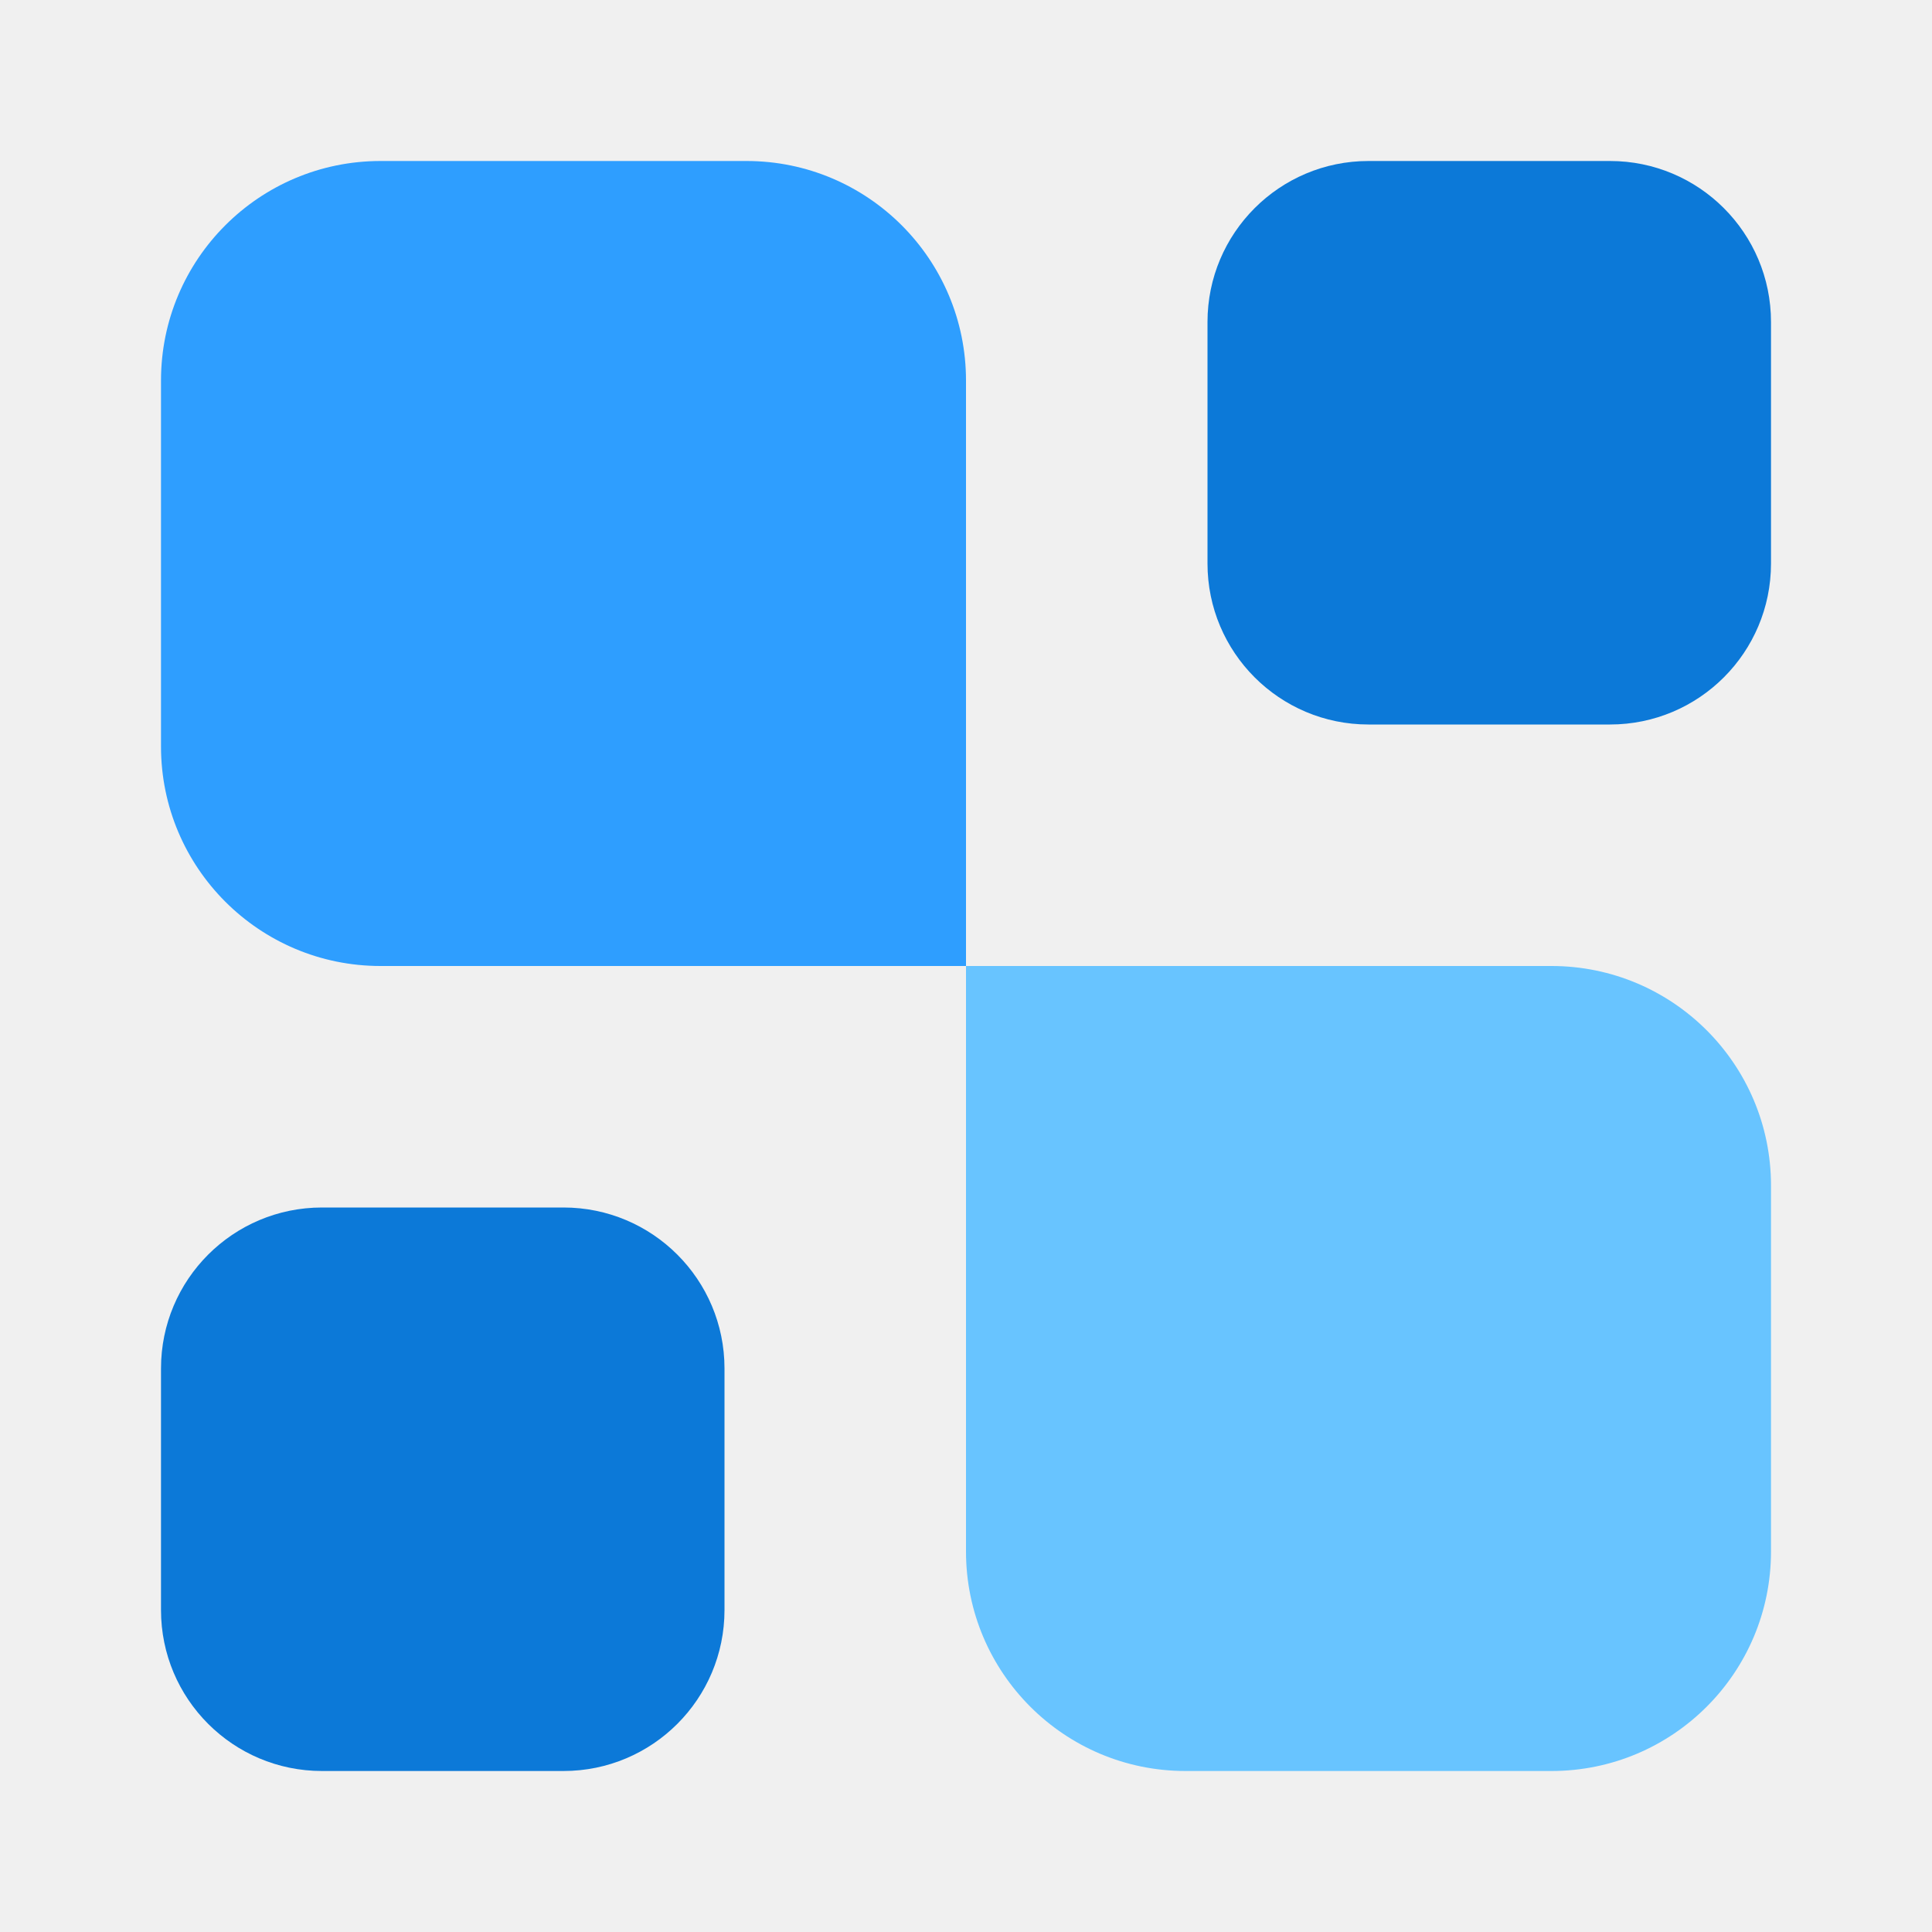
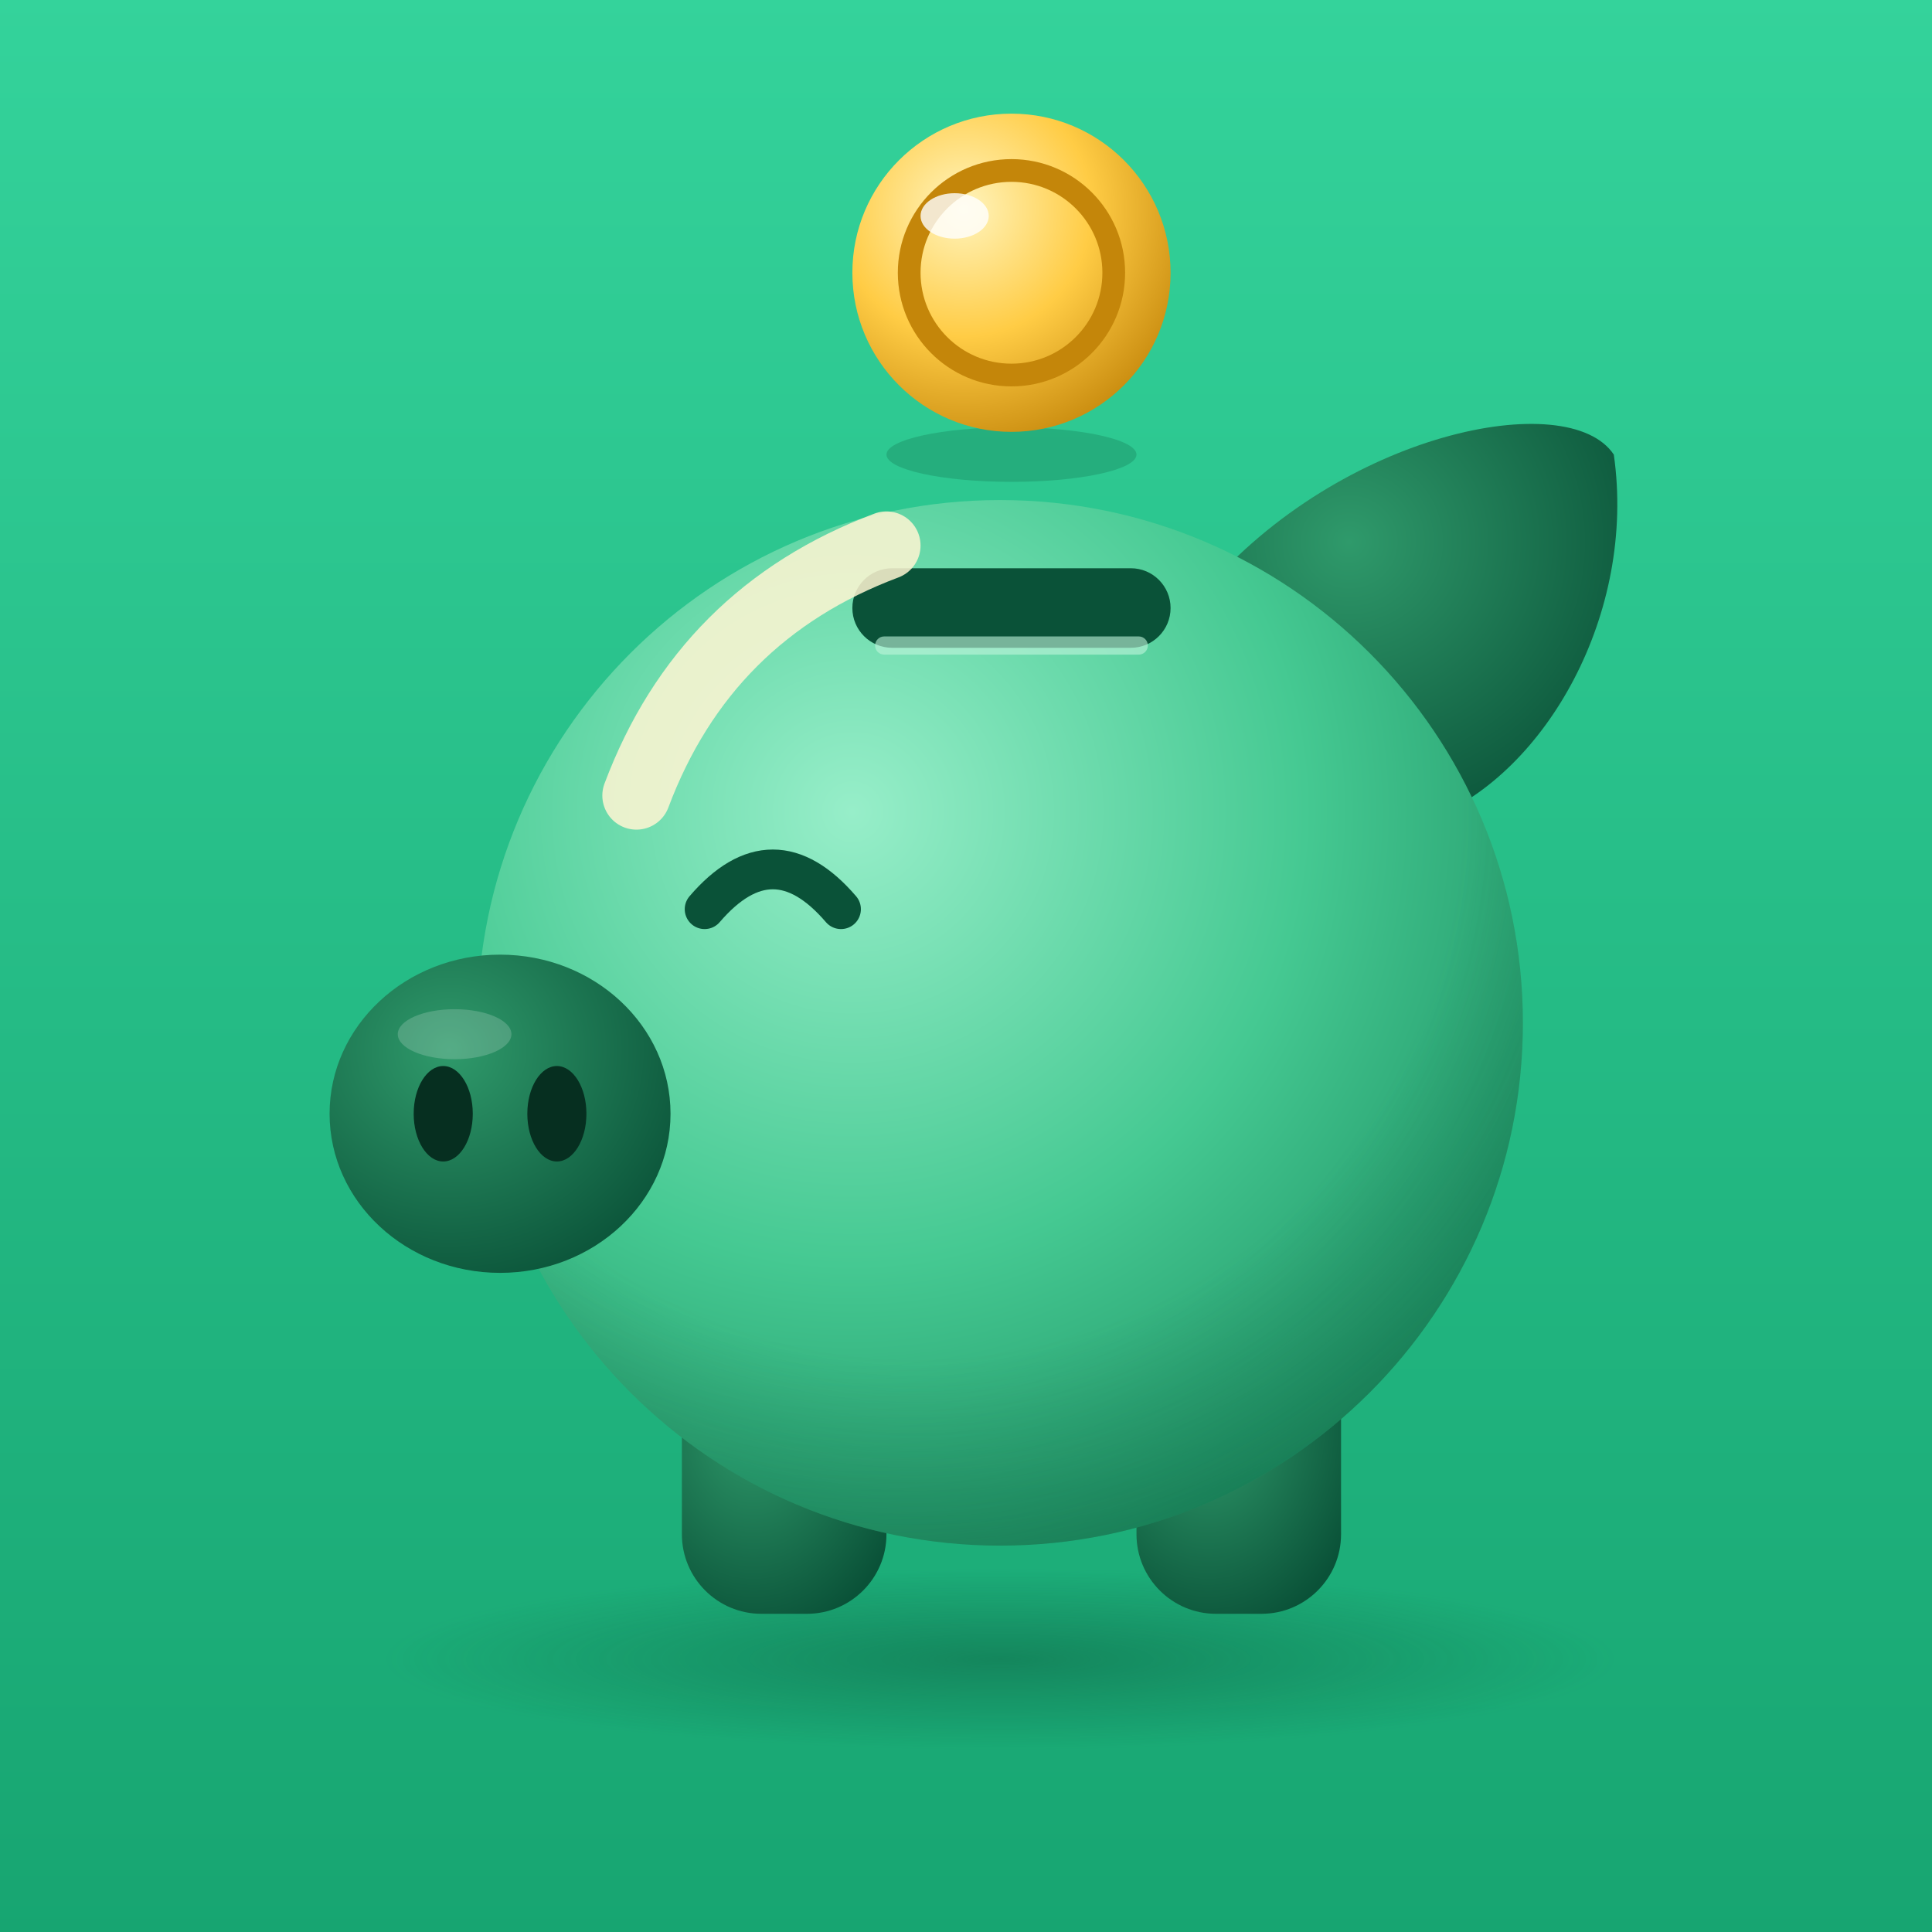
- <svg xmlns="http://www.w3.org/2000/svg" width="24" height="24" viewBox="0 0 24 24" fill="none">
-   <path d="M22 19.273C22 20.779 20.779 22 19.273 22H14.727C13.221 22 12 20.779 12 19.273V12H19.273C20.779 12 22 13.221 22 14.727V19.273Z" fill="#68C4FF" />
-   <path d="M20 2C21.105 2 22 2.895 22 4V7C22 8.105 21.105 9 20 9H17C15.895 9 15 8.105 15 7V4C15 2.895 15.895 2 17 2H20Z" fill="#0C79D8" />
-   <path d="M7 15C8.105 15 9 15.895 9 17V20C9 21.105 8.105 22 7 22H4C2.895 22 2 21.105 2 20V17C2 15.895 2.895 15 4 15H7Z" fill="#0C79D8" />
-   <path d="M12 12H4.727C3.221 12 2 10.779 2 9.273V4.727C2 3.221 3.221 2 4.727 2H9.273C10.779 2 12 3.221 12 4.727V12Z" fill="#2E9EFF" />
+ <svg xmlns="http://www.w3.org/2000/svg" viewBox="0 0 512 512" width="512" height="512" role="img" aria-label="Pesito">
+   <defs>
+     <linearGradient id="pz-bg" x1="0" y1="0" x2="0" y2="1">
+       <stop offset="0" stop-color="#34d39b" />
+       <stop offset="1" stop-color="#17a571" />
+     </linearGradient>
+     <radialGradient id="pz-body" cx="0.36" cy="0.3" r="0.78">
+       <stop offset="0" stop-color="#97eec9" />
+       <stop offset="0.55" stop-color="#45c992" />
+       <stop offset="1" stop-color="#1b8d60" />
+     </radialGradient>
+     <radialGradient id="pz-rim" cx="0.42" cy="0.3" r="0.72">
+       <stop offset="0.72" stop-color="#0a5238" stop-opacity="0" />
+       <stop offset="1" stop-color="#0a5238" stop-opacity="0.32" />
+     </radialGradient>
+     <radialGradient id="pz-dark" cx="0.35" cy="0.3" r="0.8">
+       <stop offset="0" stop-color="#2f9a6b" />
+       <stop offset="1" stop-color="#0a5238" />
+     </radialGradient>
+     <radialGradient id="pz-gold" cx="0.35" cy="0.3" r="0.8">
+       <stop offset="0" stop-color="#fff4bd" />
+       <stop offset="0.5" stop-color="#ffcc45" />
+       <stop offset="1" stop-color="#c4860a" />
+     </radialGradient>
+     <radialGradient id="pz-shadow" cx="0.5" cy="0.5" r="0.5">
+       <stop offset="0" stop-color="#0a5238" stop-opacity="0.42" />
+       <stop offset="1" stop-color="#0a5238" stop-opacity="0" />
+     </radialGradient>
+   </defs>
+   <rect width="512" height="512" fill="url(#pz-bg)" />
+   <g id="pesito" transform="scale(3.0118)">
+     <ellipse cx="88" cy="146" rx="54" ry="8" fill="url(#pz-shadow)" />
+     <path d="M106,52 C118,38 138,34 142,40 C144,54 136,68 126,72 Z" fill="url(#pz-dark)" />
+     <rect x="60" y="118" width="18" height="24" rx="7" fill="url(#pz-dark)" />
+     <rect x="100" y="118" width="18" height="24" rx="7" fill="url(#pz-dark)" />
+     <circle cx="88" cy="90" r="46" fill="url(#pz-body)" />
+     <circle cx="88" cy="90" r="46" fill="url(#pz-rim)" />
+     <rect x="75" y="50" width="28" height="7" rx="3.5" fill="#0a5238" />
+     <rect x="77" y="56" width="24" height="1.6" rx="0.8" fill="#bff5dc" opacity="0.6" />
+     <ellipse cx="44" cy="98" rx="15" ry="14" fill="url(#pz-dark)" />
+     <ellipse cx="39" cy="98" rx="2.6" ry="4.2" fill="#062f20" />
+     <ellipse cx="49" cy="98" rx="2.6" ry="4.2" fill="#062f20" />
+     <ellipse cx="40" cy="91" rx="5" ry="2.2" fill="#ffffff" opacity="0.18" />
+     <path d="M62,80 Q68,73 74,80" stroke="#0a5238" stroke-width="3.5" fill="none" stroke-linecap="round" />
+     <path d="M56,70 Q62,54 78,48" stroke="#fff6d2" stroke-width="6" fill="none" stroke-linecap="round" opacity="0.85" />
+     <ellipse cx="89" cy="40" rx="11" ry="2.4" fill="#0a5238" opacity="0.22" />
+     <circle cx="89" cy="24" r="14" fill="url(#pz-gold)" />
+     <circle cx="89" cy="24" r="9" fill="none" stroke="#c4860a" stroke-width="2" />
+     <ellipse cx="84" cy="19" rx="3" ry="2" fill="#ffffff" opacity="0.8" />
+   </g>
</svg>
